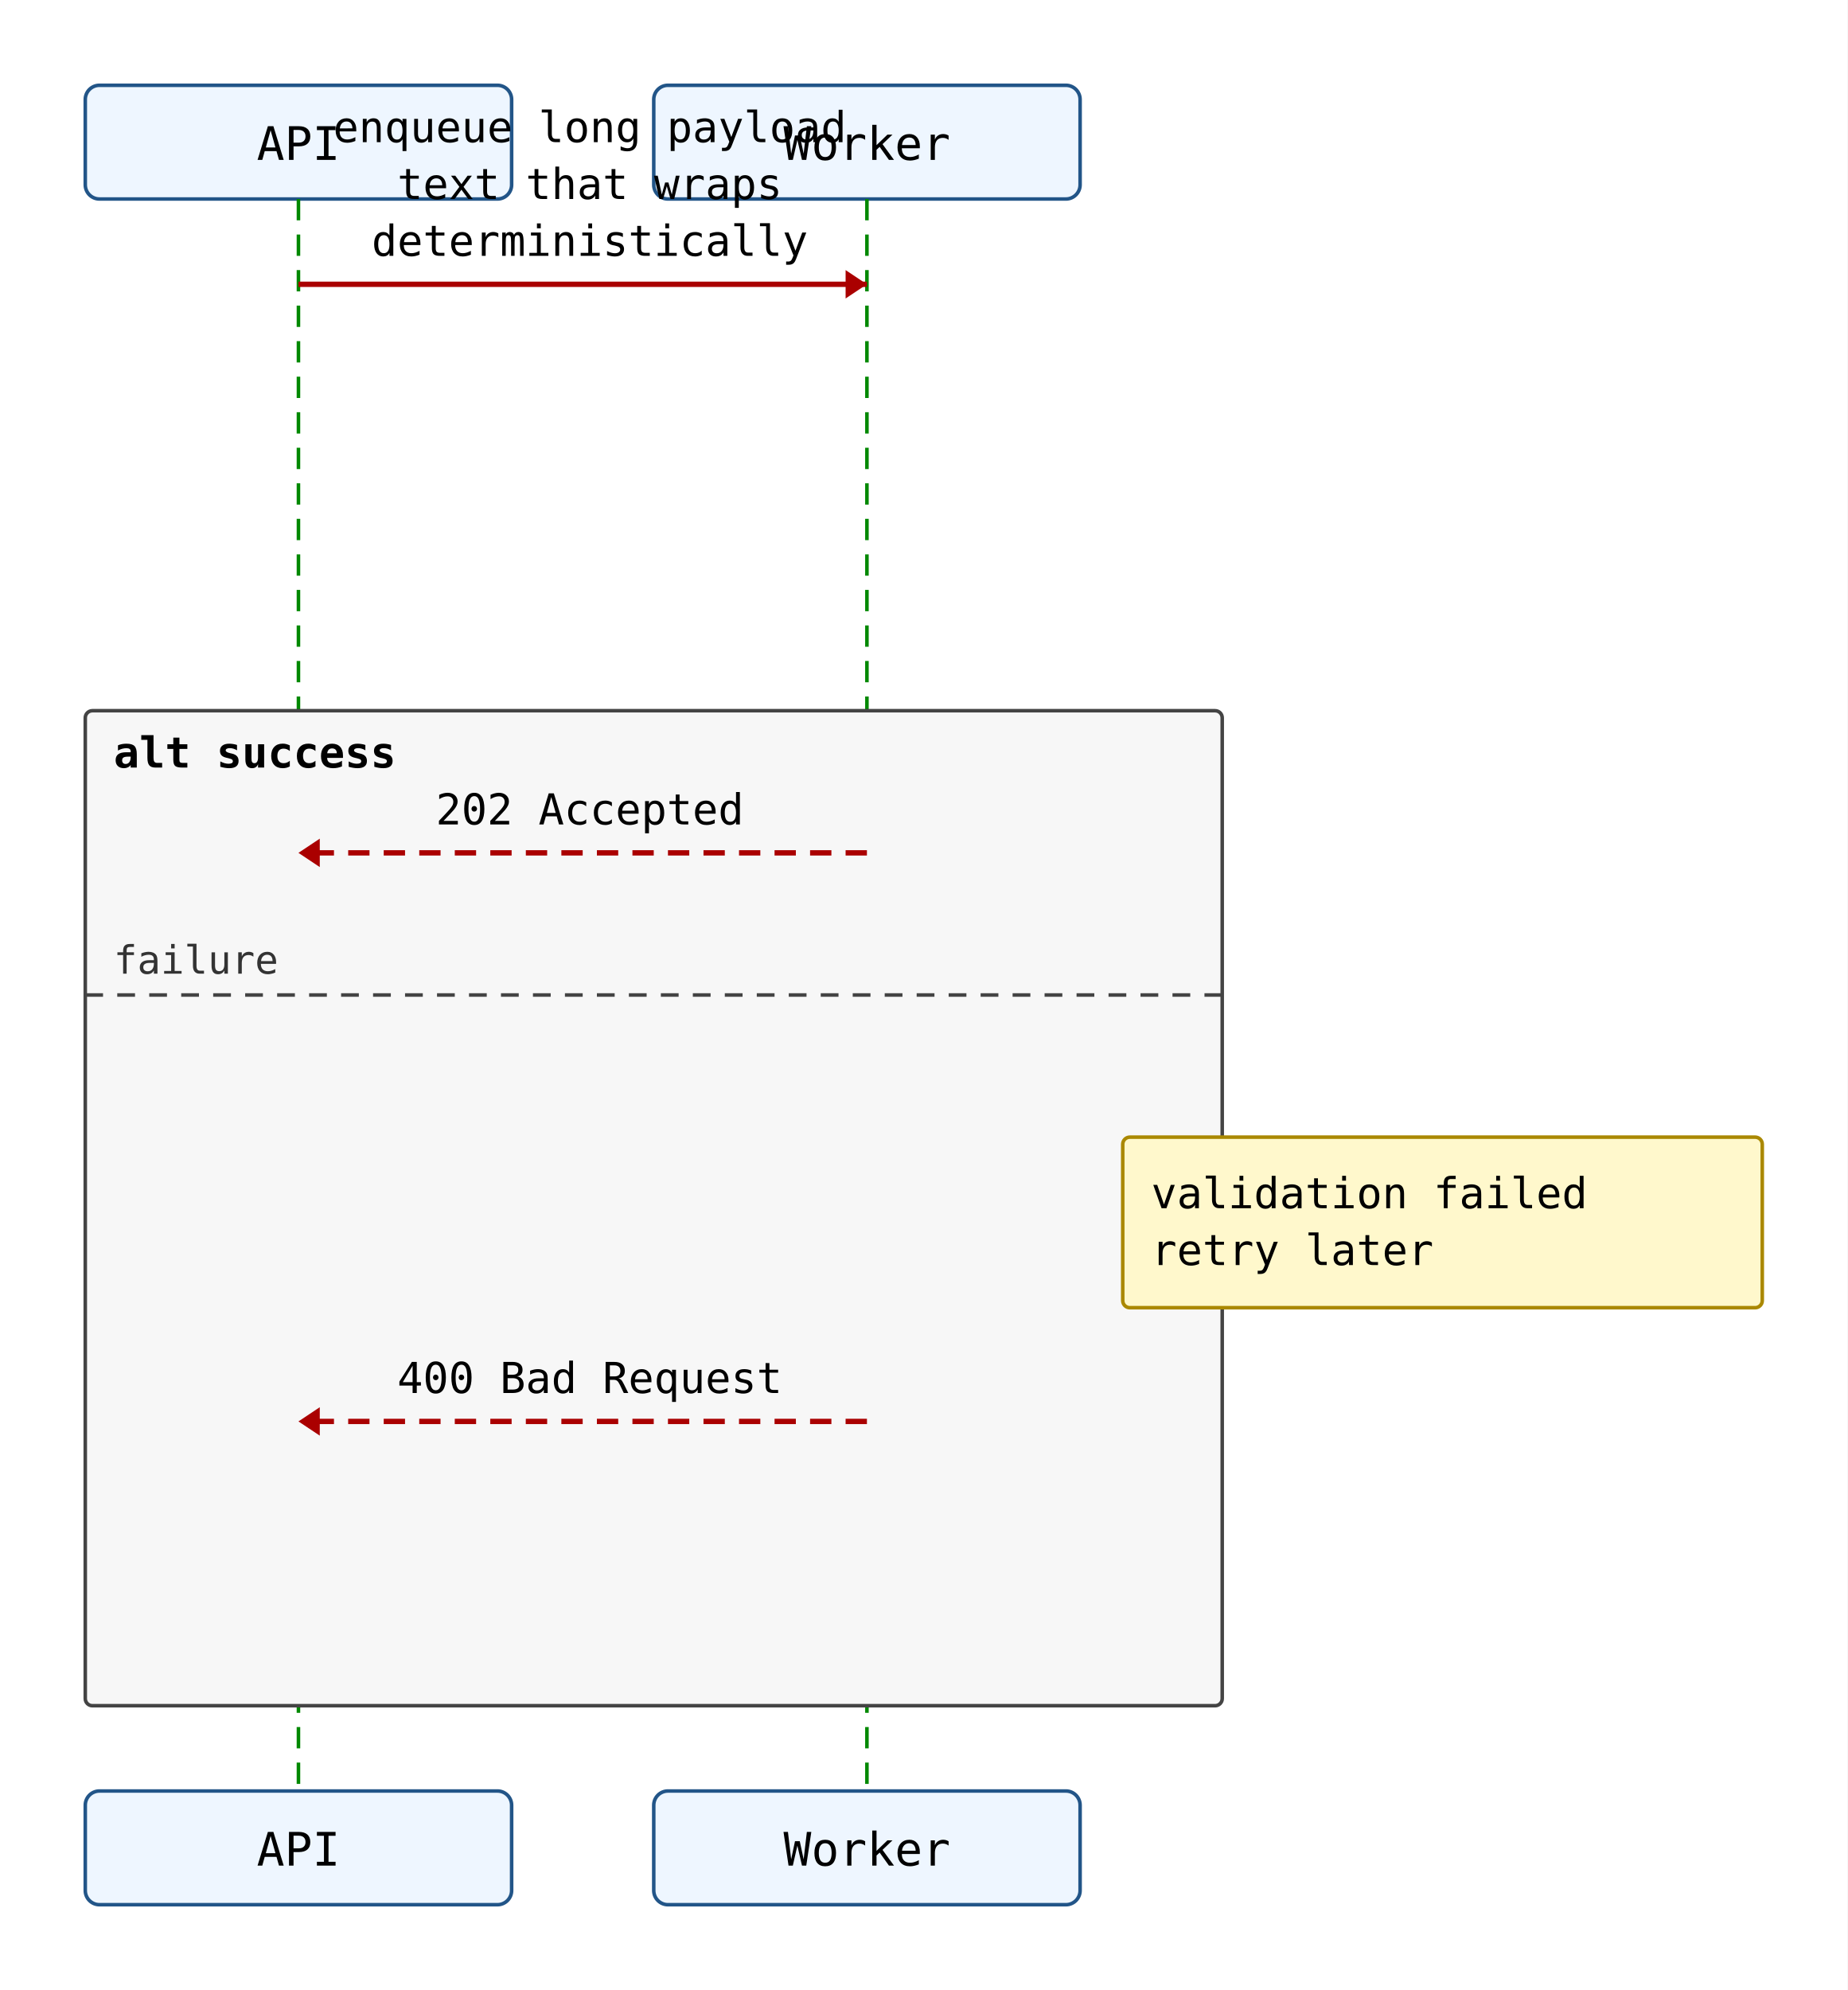
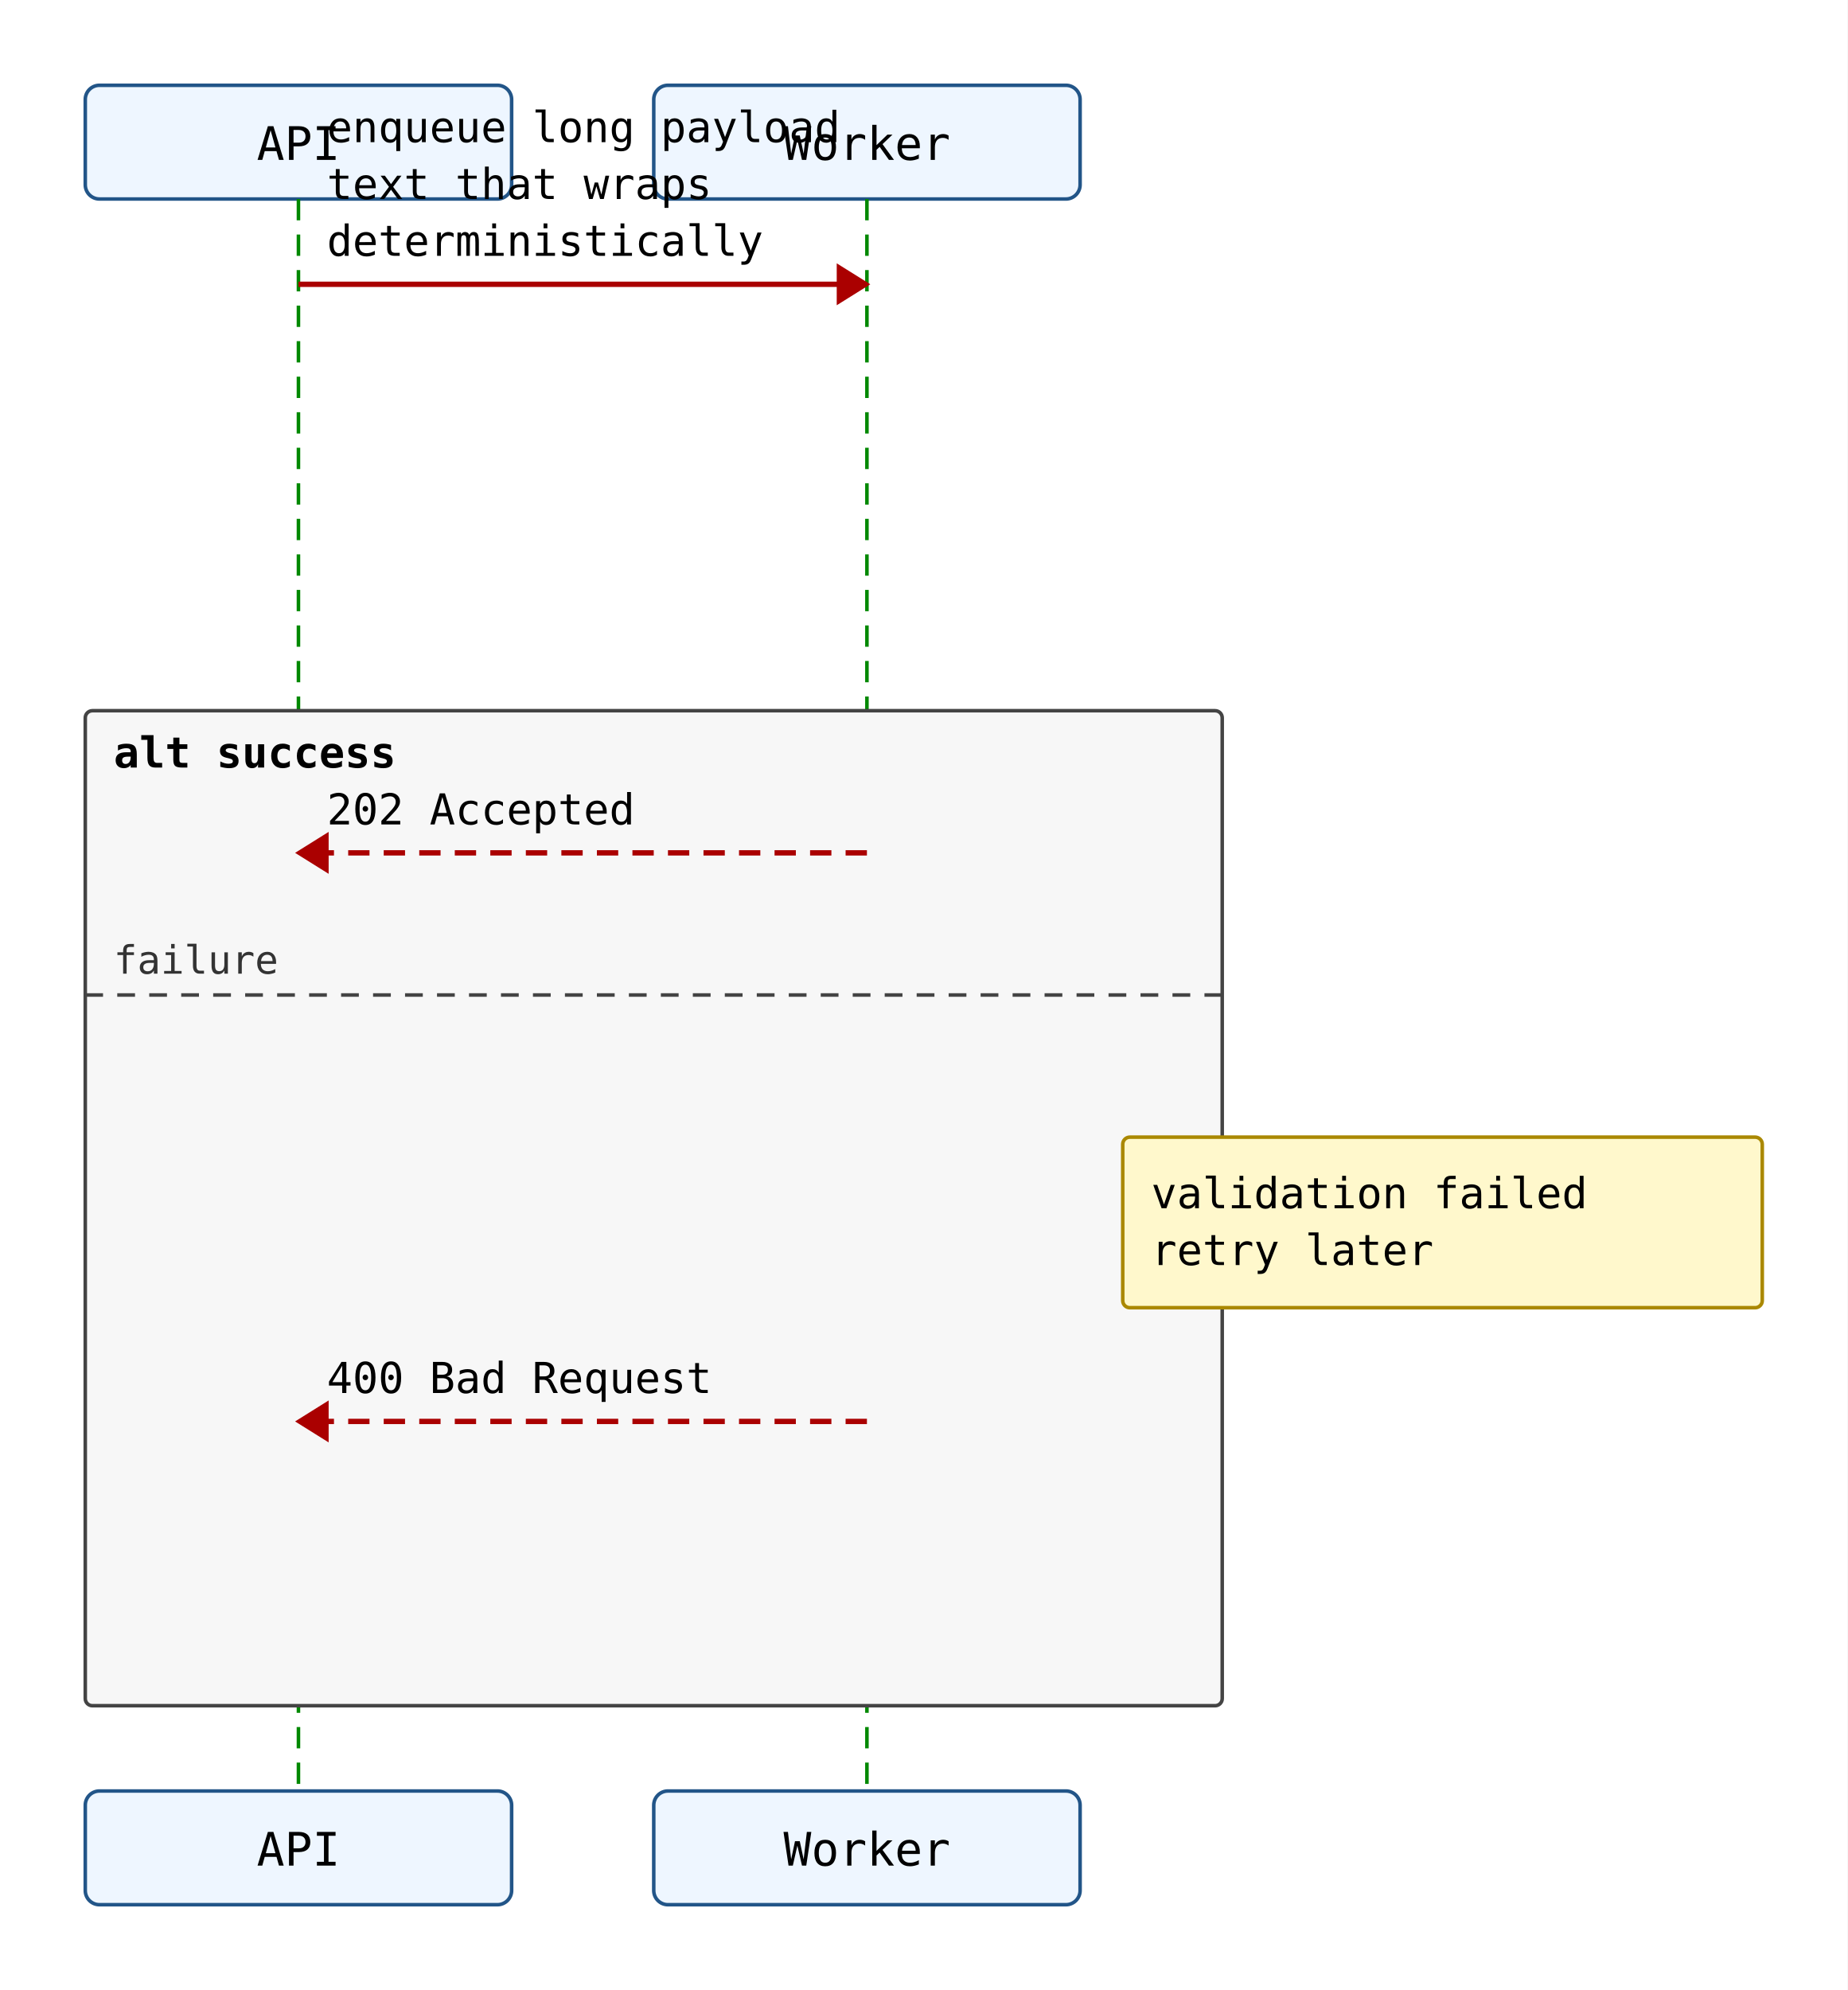
<svg xmlns="http://www.w3.org/2000/svg" width="520" height="560" viewBox="0 0 520 560">
  <rect width="100%" height="100%" fill="white" />
  <rect x="24" y="24" width="120" height="32" rx="4" ry="4" fill="#eef6ff" stroke="#225588" stroke-width="1" />
  <text x="84" y="45" text-anchor="middle" font-family="monospace" font-size="13">API</text>
  <rect x="184" y="24" width="120" height="32" rx="4" ry="4" fill="#eef6ff" stroke="#225588" stroke-width="1" />
  <text x="244" y="45" text-anchor="middle" font-family="monospace" font-size="13">Worker</text>
  <line x1="84" y1="56" x2="84" y2="504" stroke="#008800" stroke-width="1" stroke-dasharray="6 4" />
  <line x1="244" y1="56" x2="244" y2="504" stroke="#008800" stroke-width="1" stroke-dasharray="6 4" />
  <rect x="24" y="200" width="320" height="280" rx="2" ry="2" fill="#f7f7f7" stroke="#444444" stroke-width="1" />
  <text x="32" y="216" font-family="monospace" font-size="12" font-weight="600">alt success</text>
  <line x1="24" y1="280" x2="344" y2="280" stroke="#444444" stroke-width="1" stroke-dasharray="5 4" />
  <text x="32" y="274" font-family="monospace" font-size="11" fill="#333">failure</text>
  <line x1="84" y1="80" x2="244" y2="80" stroke="#aa0000" stroke-width="1.5" />
-   <polygon points="244,80 238,76 238,84" fill="#aa0000" />
-   <text x="166" y="40" text-anchor="middle" font-family="monospace" font-size="12">enqueue long payload</text>
-   <text x="166" y="56" text-anchor="middle" font-family="monospace" font-size="12">text that wraps</text>
-   <text x="166" y="72" text-anchor="middle" font-family="monospace" font-size="12">deterministically</text>
+   <polygon points="244,80 236,75 236,85" fill="#aa0000" stroke="#aa0000" stroke-width="1" />
+   <text x="92" y="40" text-anchor="start" font-family="monospace" font-size="12">enqueue long payload</text>
+   <text x="92" y="56" text-anchor="start" font-family="monospace" font-size="12">text that wraps</text>
+   <text x="92" y="72" text-anchor="start" font-family="monospace" font-size="12">deterministically</text>
  <line x1="244" y1="240" x2="84" y2="240" stroke="#aa0000" stroke-width="1.5" stroke-dasharray="6 4" />
-   <polygon points="84,240 90,236 90,244" fill="#aa0000" />
-   <text x="166" y="232" text-anchor="middle" font-family="monospace" font-size="12">202 Accepted</text>
+   <polygon points="84,240 92,235 92,245" fill="#aa0000" stroke="#aa0000" stroke-width="1" />
+   <text x="92" y="232" text-anchor="start" font-family="monospace" font-size="12">202 Accepted</text>
  <line x1="244" y1="400" x2="84" y2="400" stroke="#aa0000" stroke-width="1.5" stroke-dasharray="6 4" />
-   <polygon points="84,400 90,396 90,404" fill="#aa0000" />
-   <text x="166" y="392" text-anchor="middle" font-family="monospace" font-size="12">400 Bad Request</text>
+   <polygon points="84,400 92,395 92,405" fill="#aa0000" stroke="#aa0000" stroke-width="1" />
+   <text x="92" y="392" text-anchor="start" font-family="monospace" font-size="12">400 Bad Request</text>
  <rect x="316" y="320" width="180" height="48" rx="2" ry="2" fill="#fff8cc" stroke="#aa8800" stroke-width="1" />
  <text x="324" y="340" font-family="monospace" font-size="12">validation failed</text>
  <text x="324" y="356" font-family="monospace" font-size="12">retry later</text>
  <rect x="24" y="504" width="120" height="32" rx="4" ry="4" fill="#eef6ff" stroke="#225588" stroke-width="1" />
  <text x="84" y="525" text-anchor="middle" font-family="monospace" font-size="13">API</text>
  <rect x="184" y="504" width="120" height="32" rx="4" ry="4" fill="#eef6ff" stroke="#225588" stroke-width="1" />
  <text x="244" y="525" text-anchor="middle" font-family="monospace" font-size="13">Worker</text>
</svg>
